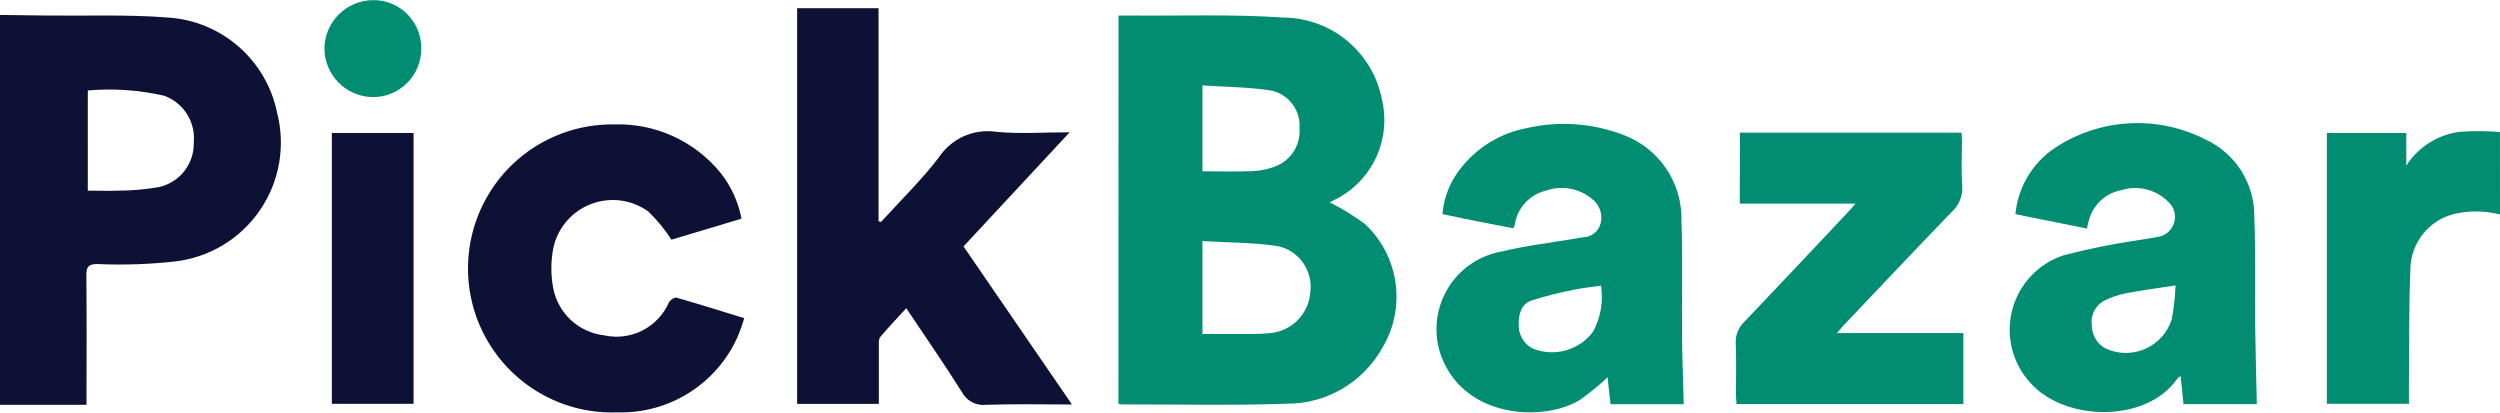
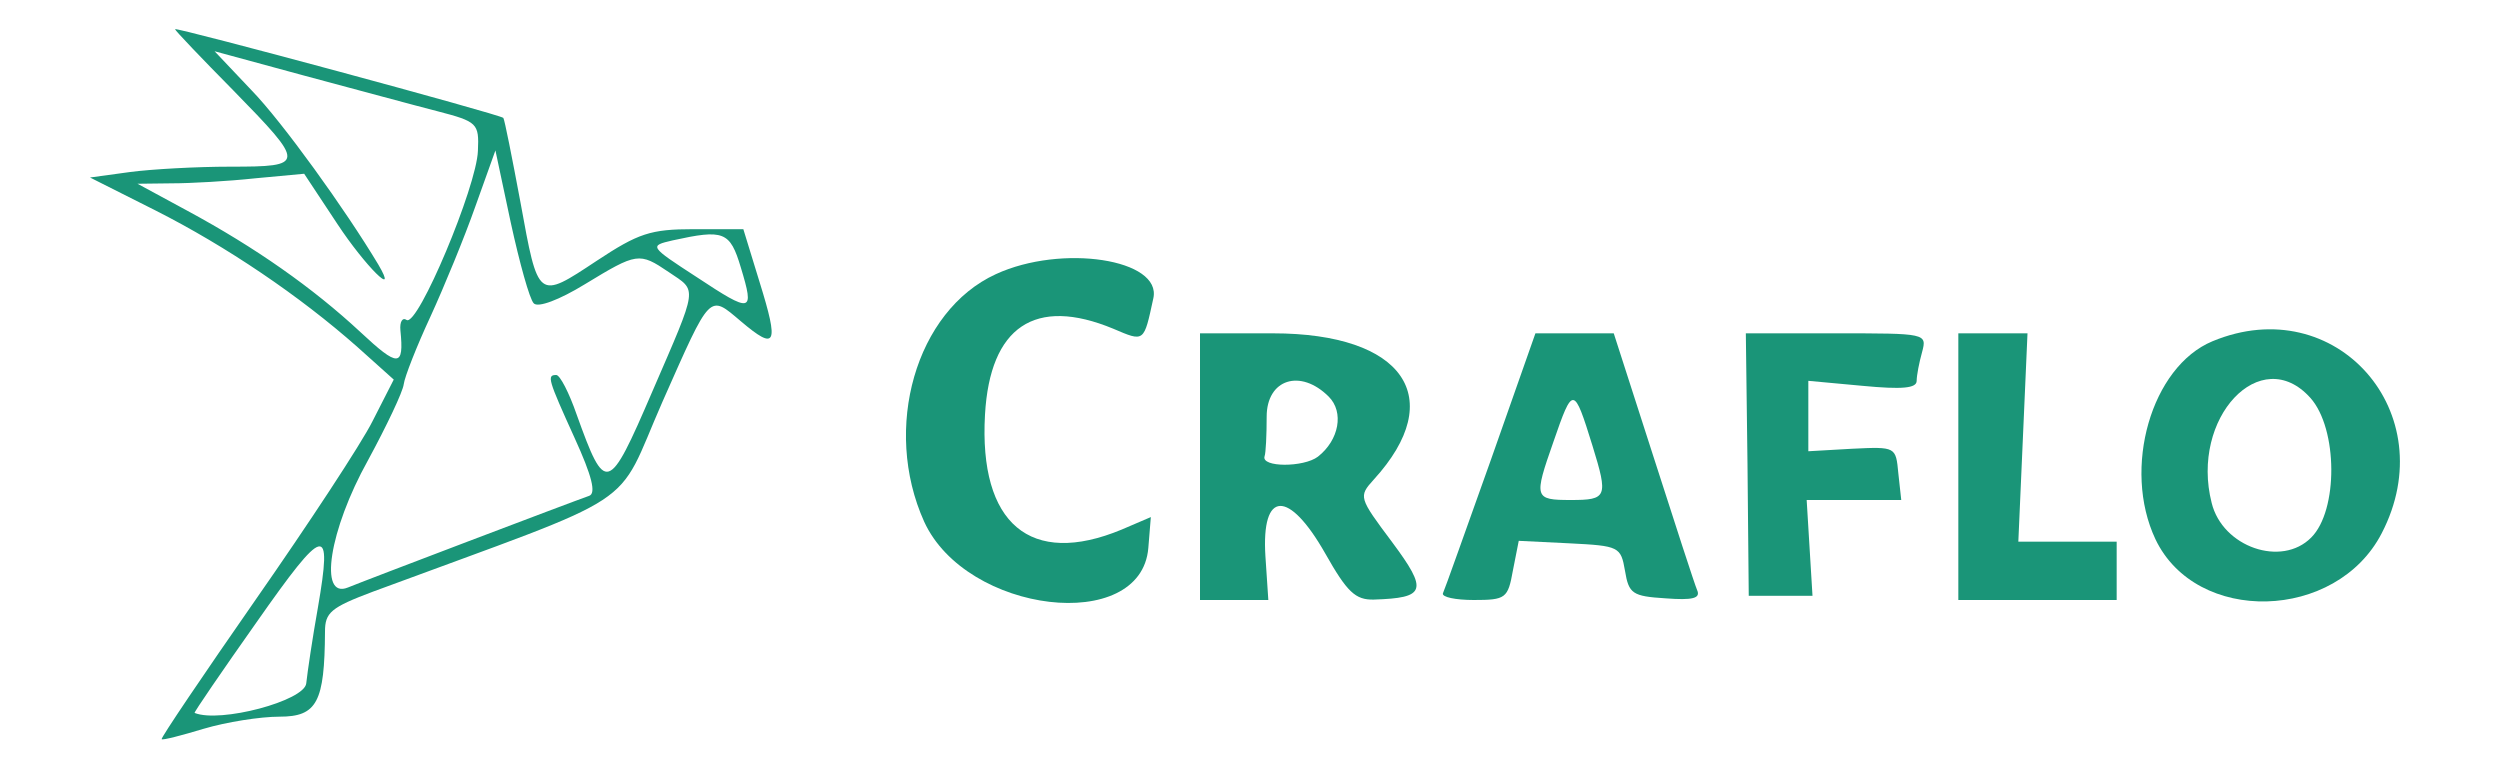
- <svg xmlns="http://www.w3.org/2000/svg" width="109.124" height="18" viewBox="0 0 109.124 18">
-   <g id="Group_2829" data-name="Group 2829" transform="translate(182 -388.848)">
-     <path id="Path_2690" data-name="Path 2690" d="M-182,397l2.072.026c1.742.021,3.491-.051,5.224.085a5.2,5.2,0,0,1,4.8,4.161,5.222,5.222,0,0,1-4.423,6.484,21.662,21.662,0,0,1-3.422.117c-.393,0-.486.124-.482.5.019,1.7.008,3.406.008,5.109v.534H-182Zm3.832,7.669c.47,0,.9.017,1.318,0a10.449,10.449,0,0,0,1.781-.153,1.944,1.944,0,0,0,1.527-1.95,1.974,1.974,0,0,0-1.293-2.04,10.748,10.748,0,0,0-3.332-.229Z" transform="translate(0 -7.5)" fill="#0d1136" />
-     <path id="Path_2691" data-name="Path 2691" d="M1096.974,464.038a4.269,4.269,0,0,0-2.013-.019,2.521,2.521,0,0,0-1.9,2.431c-.069,1.741-.047,3.485-.063,5.227,0,.2,0,.4,0,.627h-3.581V460.482h3.466v1.425a3.266,3.266,0,0,1,2.349-1.477,10.946,10.946,0,0,1,1.74.013Z" transform="translate(-1169.85 -65.83)" fill="#008d71" />
-     <path id="Path_2692" data-name="Path 2692" d="M429.151,397.27c.2,0,.358,0,.516,0,2.236.02,4.478-.064,6.7.089a4.412,4.412,0,0,1,4.283,3.585,3.876,3.876,0,0,1-2.182,4.425.4.4,0,0,0-.089.06,11.028,11.028,0,0,1,1.515.929,4.339,4.339,0,0,1,.764,5.431,4.761,4.761,0,0,1-4.195,2.425c-2.393.084-4.791.027-7.187.03a.546.546,0,0,1-.13-.038Zm3.663,13.9c.727,0,1.416,0,2.1,0a7.083,7.083,0,0,0,.8-.033,1.932,1.932,0,0,0,1.81-1.8,1.816,1.816,0,0,0-1.406-2c-1.078-.164-2.184-.155-3.305-.222Zm0-7.1c.759,0,1.488.019,2.216-.009a3.119,3.119,0,0,0,.93-.193,1.65,1.65,0,0,0,1.092-1.685,1.567,1.567,0,0,0-1.21-1.634c-.987-.16-2-.159-3.028-.229Z" transform="translate(-562.328 -7.744)" fill="#008d71" />
-     <path id="Path_2693" data-name="Path 2693" d="M257.146,402.656c.848-.935,1.761-1.82,2.525-2.819a2.548,2.548,0,0,1,2.5-1.114c1.025.1,2.066.021,3.208.021l-4.634,4.982,4.734,6.9c-1.3,0-2.519-.03-3.737.014a1.069,1.069,0,0,1-1.08-.577c-.764-1.214-1.583-2.393-2.416-3.639-.4.436-.781.836-1.138,1.258-.071.084-.058.252-.059.382,0,.837,0,1.673,0,2.536h-3.567V393.328h3.554v9.3Z" transform="translate(-400.688 -4.122)" fill="#0d1136" />
-     <path id="Path_2694" data-name="Path 2694" d="M613.558,468.808h-3.195l-.126-1.174a12.43,12.43,0,0,1-1.185.968c-1.41.9-4.459.873-5.757-1.235a3.445,3.445,0,0,1,2.329-5.228c1.069-.258,2.171-.384,3.257-.57.092-.016.183-.033.275-.047a.809.809,0,0,0,.771-.587,1.018,1.018,0,0,0-.295-1.023,2.073,2.073,0,0,0-2.085-.428,1.811,1.811,0,0,0-1.338,1.345c-.016.05-.013.106-.026.157a1.142,1.142,0,0,1-.063.143c-.513-.1-1.03-.2-1.547-.3s-1.011-.209-1.546-.321a3.69,3.69,0,0,1,.859-2.075,4.789,4.789,0,0,1,2.823-1.678,7.23,7.23,0,0,1,4.122.264,3.9,3.9,0,0,1,2.629,3.781c.059,1.648.01,3.3.024,4.95C613.494,466.757,613.532,467.766,613.558,468.808Zm-3.61-5.176c-.423.063-.82.1-1.207.185a14.688,14.688,0,0,0-1.837.468c-.449.161-.557.6-.548,1.059a1.131,1.131,0,0,0,.585,1.021,2.235,2.235,0,0,0,2.658-.719A3.178,3.178,0,0,0,609.948,463.633Z" transform="translate(-722.065 -62.316)" fill="#008d71" />
-     <path id="Path_2695" data-name="Path 2695" d="M927.014,468.379h-3.2c-.041-.4-.081-.794-.125-1.228a.862.862,0,0,0-.154.129c-1.345,1.934-4.918,1.869-6.417.158a3.423,3.423,0,0,1,1.457-5.554,29.724,29.724,0,0,1,3.236-.656c.274-.053.553-.081.826-.138a.888.888,0,0,0,.49-1.563,2.026,2.026,0,0,0-2.031-.486,1.8,1.8,0,0,0-1.411,1.316c-.034.1-.05.2-.086.359l-3.123-.629a3.931,3.931,0,0,1,1.954-3.035,6.527,6.527,0,0,1,6.343-.224,3.675,3.675,0,0,1,2.132,3.409c.064,1.581.021,3.167.037,4.751C926.958,466.1,926.99,467.218,927.014,468.379Zm-3.545-5.182c-.8.125-1.5.213-2.187.349a3.561,3.561,0,0,0-.966.34,1.047,1.047,0,0,0-.5,1.092,1.114,1.114,0,0,0,.635.99,2.1,2.1,0,0,0,2.853-1.3A10.782,10.782,0,0,0,923.469,463.2Z" transform="translate(-1010.505 -61.892)" fill="#008d71" />
-     <path id="Path_2696" data-name="Path 2696" d="M85.828,460.9l-3.058.918a7.023,7.023,0,0,0-1.007-1.227,2.653,2.653,0,0,0-4.147,1.578,4.649,4.649,0,0,0-.006,1.773,2.561,2.561,0,0,0,2.222,2.052,2.5,2.5,0,0,0,2.83-1.444c.053-.1.243-.226.33-.2.969.276,1.931.579,2.956.894a7.773,7.773,0,0,1-.28.792,5.576,5.576,0,0,1-5.253,3.32,6.287,6.287,0,1,1-.163-12.569,5.753,5.753,0,0,1,4.638,2.085A4.625,4.625,0,0,1,85.828,460.9Z" transform="translate(-235.461 -62.508)" fill="#0d1136" />
-     <path id="Path_2697" data-name="Path 2697" d="M766.619,461.354h9.674c.006.126.018.252.018.379,0,.639-.038,1.281.013,1.916a1.424,1.424,0,0,1-.483,1.185c-1.572,1.627-3.123,3.274-4.681,4.914-.088.093-.169.192-.307.351h5.519v3.1h-9.9c-.01-.15-.026-.291-.026-.432,0-.732.022-1.465-.01-2.2a1.241,1.241,0,0,1,.4-.983c1.526-1.6,3.036-3.209,4.551-4.817.08-.085.155-.175.279-.317h-5.053Z" transform="translate(-872.672 -66.714)" fill="#008d71" />
-     <path id="Path_2698" data-name="Path 2698" d="M-.7,473.33V461.509H2.867V473.33Z" transform="translate(-166.815 -66.856)" fill="#0d1136" />
-     <path id="Path_2699" data-name="Path 2699" d="M-.519,390.986a2.1,2.1,0,0,1-2.148,2.1,2.139,2.139,0,0,1-2.078-2.14,2.141,2.141,0,0,1,2.126-2.093A2.082,2.082,0,0,1-.519,390.986Z" transform="translate(-163.095)" fill="#008d71" />
+ <svg xmlns="http://www.w3.org/2000/svg" version="1.0" width="300pt" height="93pt" viewBox="0 0 300 93" preserveAspectRatio="xMidYMid meet">
+   <g transform="translate(0,93) scale(0.05,-0.05)" fill="#1a9578" stroke="none">
+     <path d="M420 1790 c0 -3 63 -69 140 -147 174 -178 174 -183 -7 -183 -81 0 -190 -6 -242 -13 l-95 -13 157 -79 c170 -86 346 -205 485 -328 l87 -78 -51 -100 c-27 -54 -154 -247 -281 -429 -126 -181 -228 -332 -225 -334 2 -3 48 9 101 25 54 16 135 29 182 29 90 0 108 35 109 204 0 46 14 58 115 96 659 244 578 190 695 456 117 264 111 258 188 193 85 -72 92 -57 45 94 l-39 127 -119 0 c-104 0 -133 -10 -233 -76 -142 -94 -140 -95 -183 141 -20 107 -38 198 -41 202 -6 8 -788 219 -788 213z m630 -197 c96 -25 100 -29 97 -95 -3 -86 -144 -422 -171 -406 -10 7 -17 -4 -15 -25 9 -89 -5 -89 -96 -4 -114 106 -252 203 -415 291 l-120 65 82 1 c45 0 135 5 200 12 l118 11 80 -121 c66 -100 148 -182 98 -97 -79 132 -231 343 -304 418 l-89 94 217 -59 c120 -32 263 -71 318 -85z m231 -461 c10 -11 61 8 123 46 125 76 130 77 201 29 69 -47 72 -29 -40 -288 -105 -244 -112 -246 -181 -54 -18 52 -40 95 -49 95 -23 0 -20 -10 44 -151 42 -92 52 -133 35 -139 -43 -15 -543 -205 -579 -220 -71 -29 -45 138 48 305 45 83 84 165 86 183 2 17 31 91 64 162 33 72 82 191 108 265 l48 134 37 -174 c21 -96 45 -183 55 -193z m497 86 c33 -109 27 -111 -106 -23 -114 74 -114 75 -58 88 123 27 138 22 164 -65z m-1015 -816 c-13 -73 -25 -154 -28 -182 -4 -42 -207 -96 -268 -71 -2 1 65 99 149 218 164 234 182 238 147 35z" />
+     <path d="M2390 1202 c-192 -88 -273 -370 -172 -594 101 -221 521 -271 538 -63 l6 74 -70 -30 c-219 -91 -343 14 -328 276 12 211 120 284 308 206 75 -32 73 -33 96 73 21 94 -220 131 -378 58z" />
+     <path d="M2880 740 l0 -320 82 0 82 0 -7 105 c-10 159 56 161 144 6 52 -92 72 -111 116 -110 125 4 131 21 44 138 -80 107 -81 109 -44 150 179 196 72 351 -242 351 l-175 0 0 -320z m309 168 c37 -37 25 -104 -26 -144 -34 -26 -137 -26 -128 1 3 8 5 51 5 95 0 90 81 116 149 48z" />
+     <path d="M3578 756 c-60 -168 -111 -312 -115 -320 -3 -9 30 -16 74 -16 77 0 82 4 94 71 l14 71 122 -6 c119 -6 123 -8 133 -66 9 -55 18 -61 97 -66 66 -5 85 0 76 20 -6 14 -53 159 -105 321 l-95 295 -94 0 -94 0 -107 -304z m244 34 c38 -123 35 -130 -52 -130 -88 0 -89 5 -42 139 47 136 49 136 94 -9z" />
+     <path d="M4194 745 l3 -315 77 0 76 0 -7 115 -7 115 113 0 114 0 -7 64 c-6 64 -6 64 -111 59 l-105 -6 0 84 0 85 130 -12 c95 -9 130 -6 130 12 0 13 6 44 13 69 12 45 10 45 -206 45 l-217 0 4 -315z" />
+     <path d="M4700 740 l0 -320 190 0 190 0 0 70 0 70 -118 0 -118 0 11 250 11 250 -83 0 -83 0 0 -320z" />
+     <path d="M5310 1041 c-147 -61 -217 -305 -137 -475 98 -206 434 -197 543 14 150 289 -110 584 -406 461z m235 -136 c66 -74 67 -270 2 -335 -71 -72 -213 -23 -239 83 -52 204 118 385 237 252z" />
  </g>
</svg>
